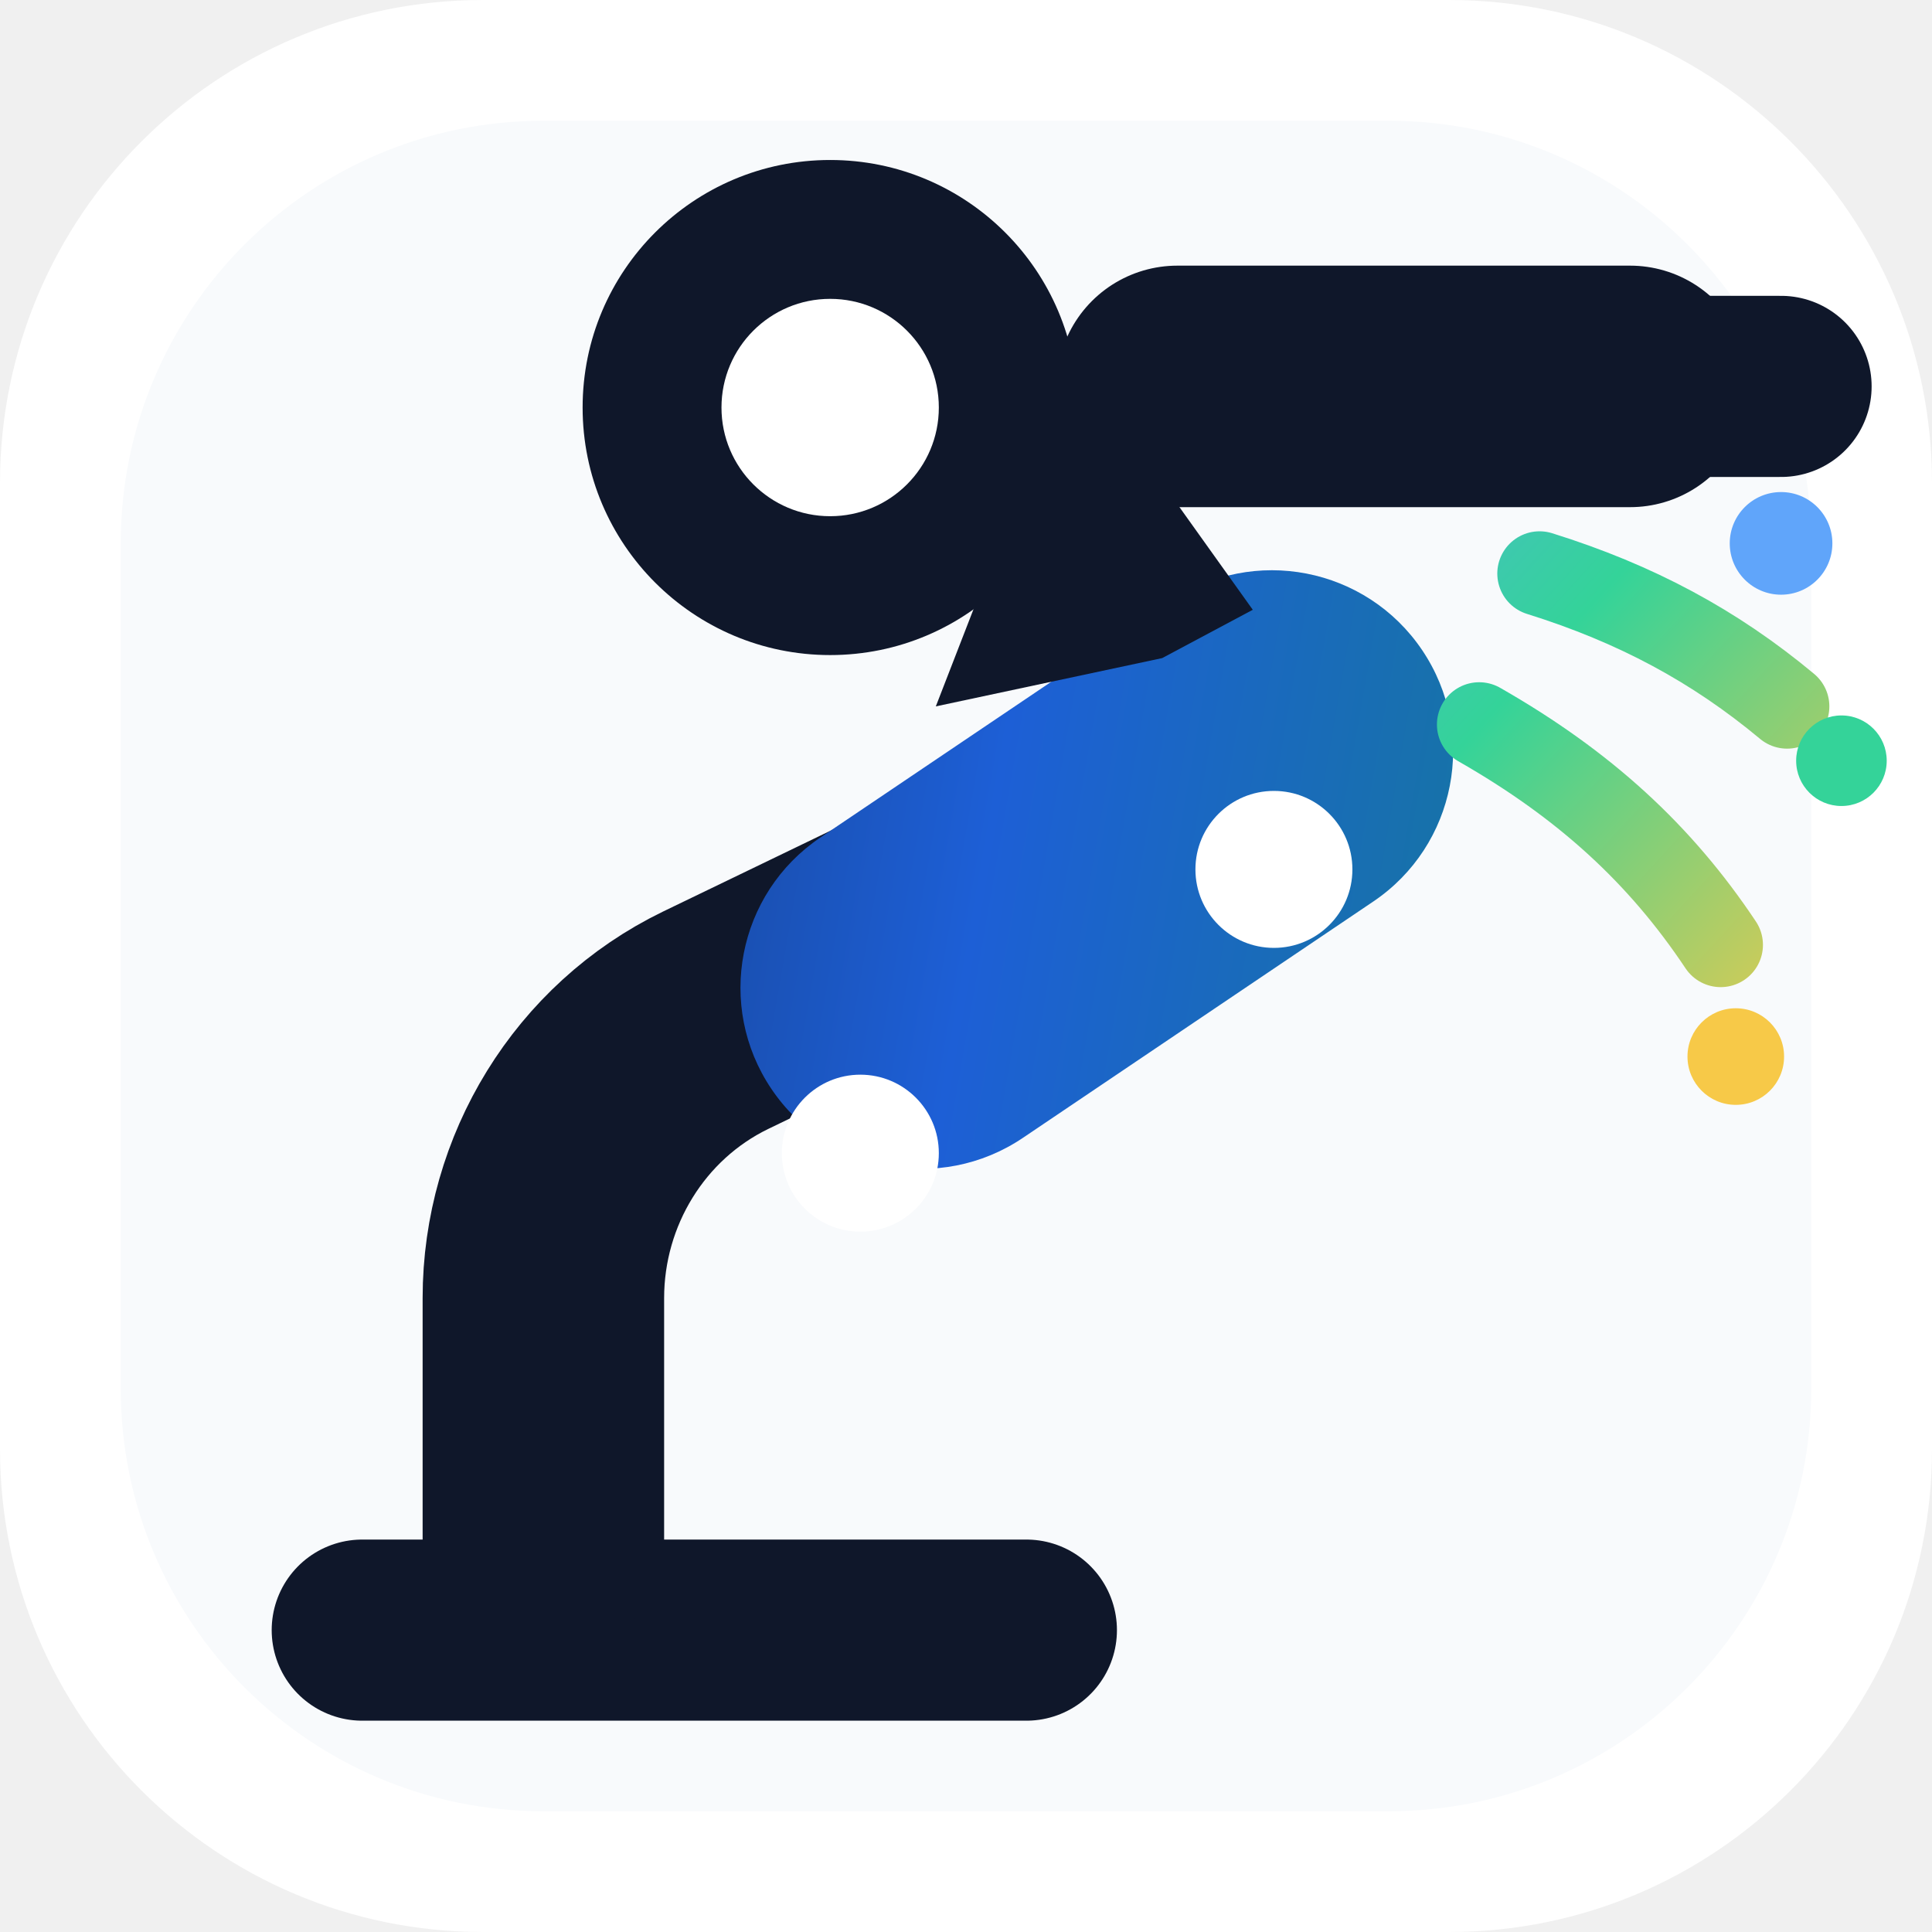
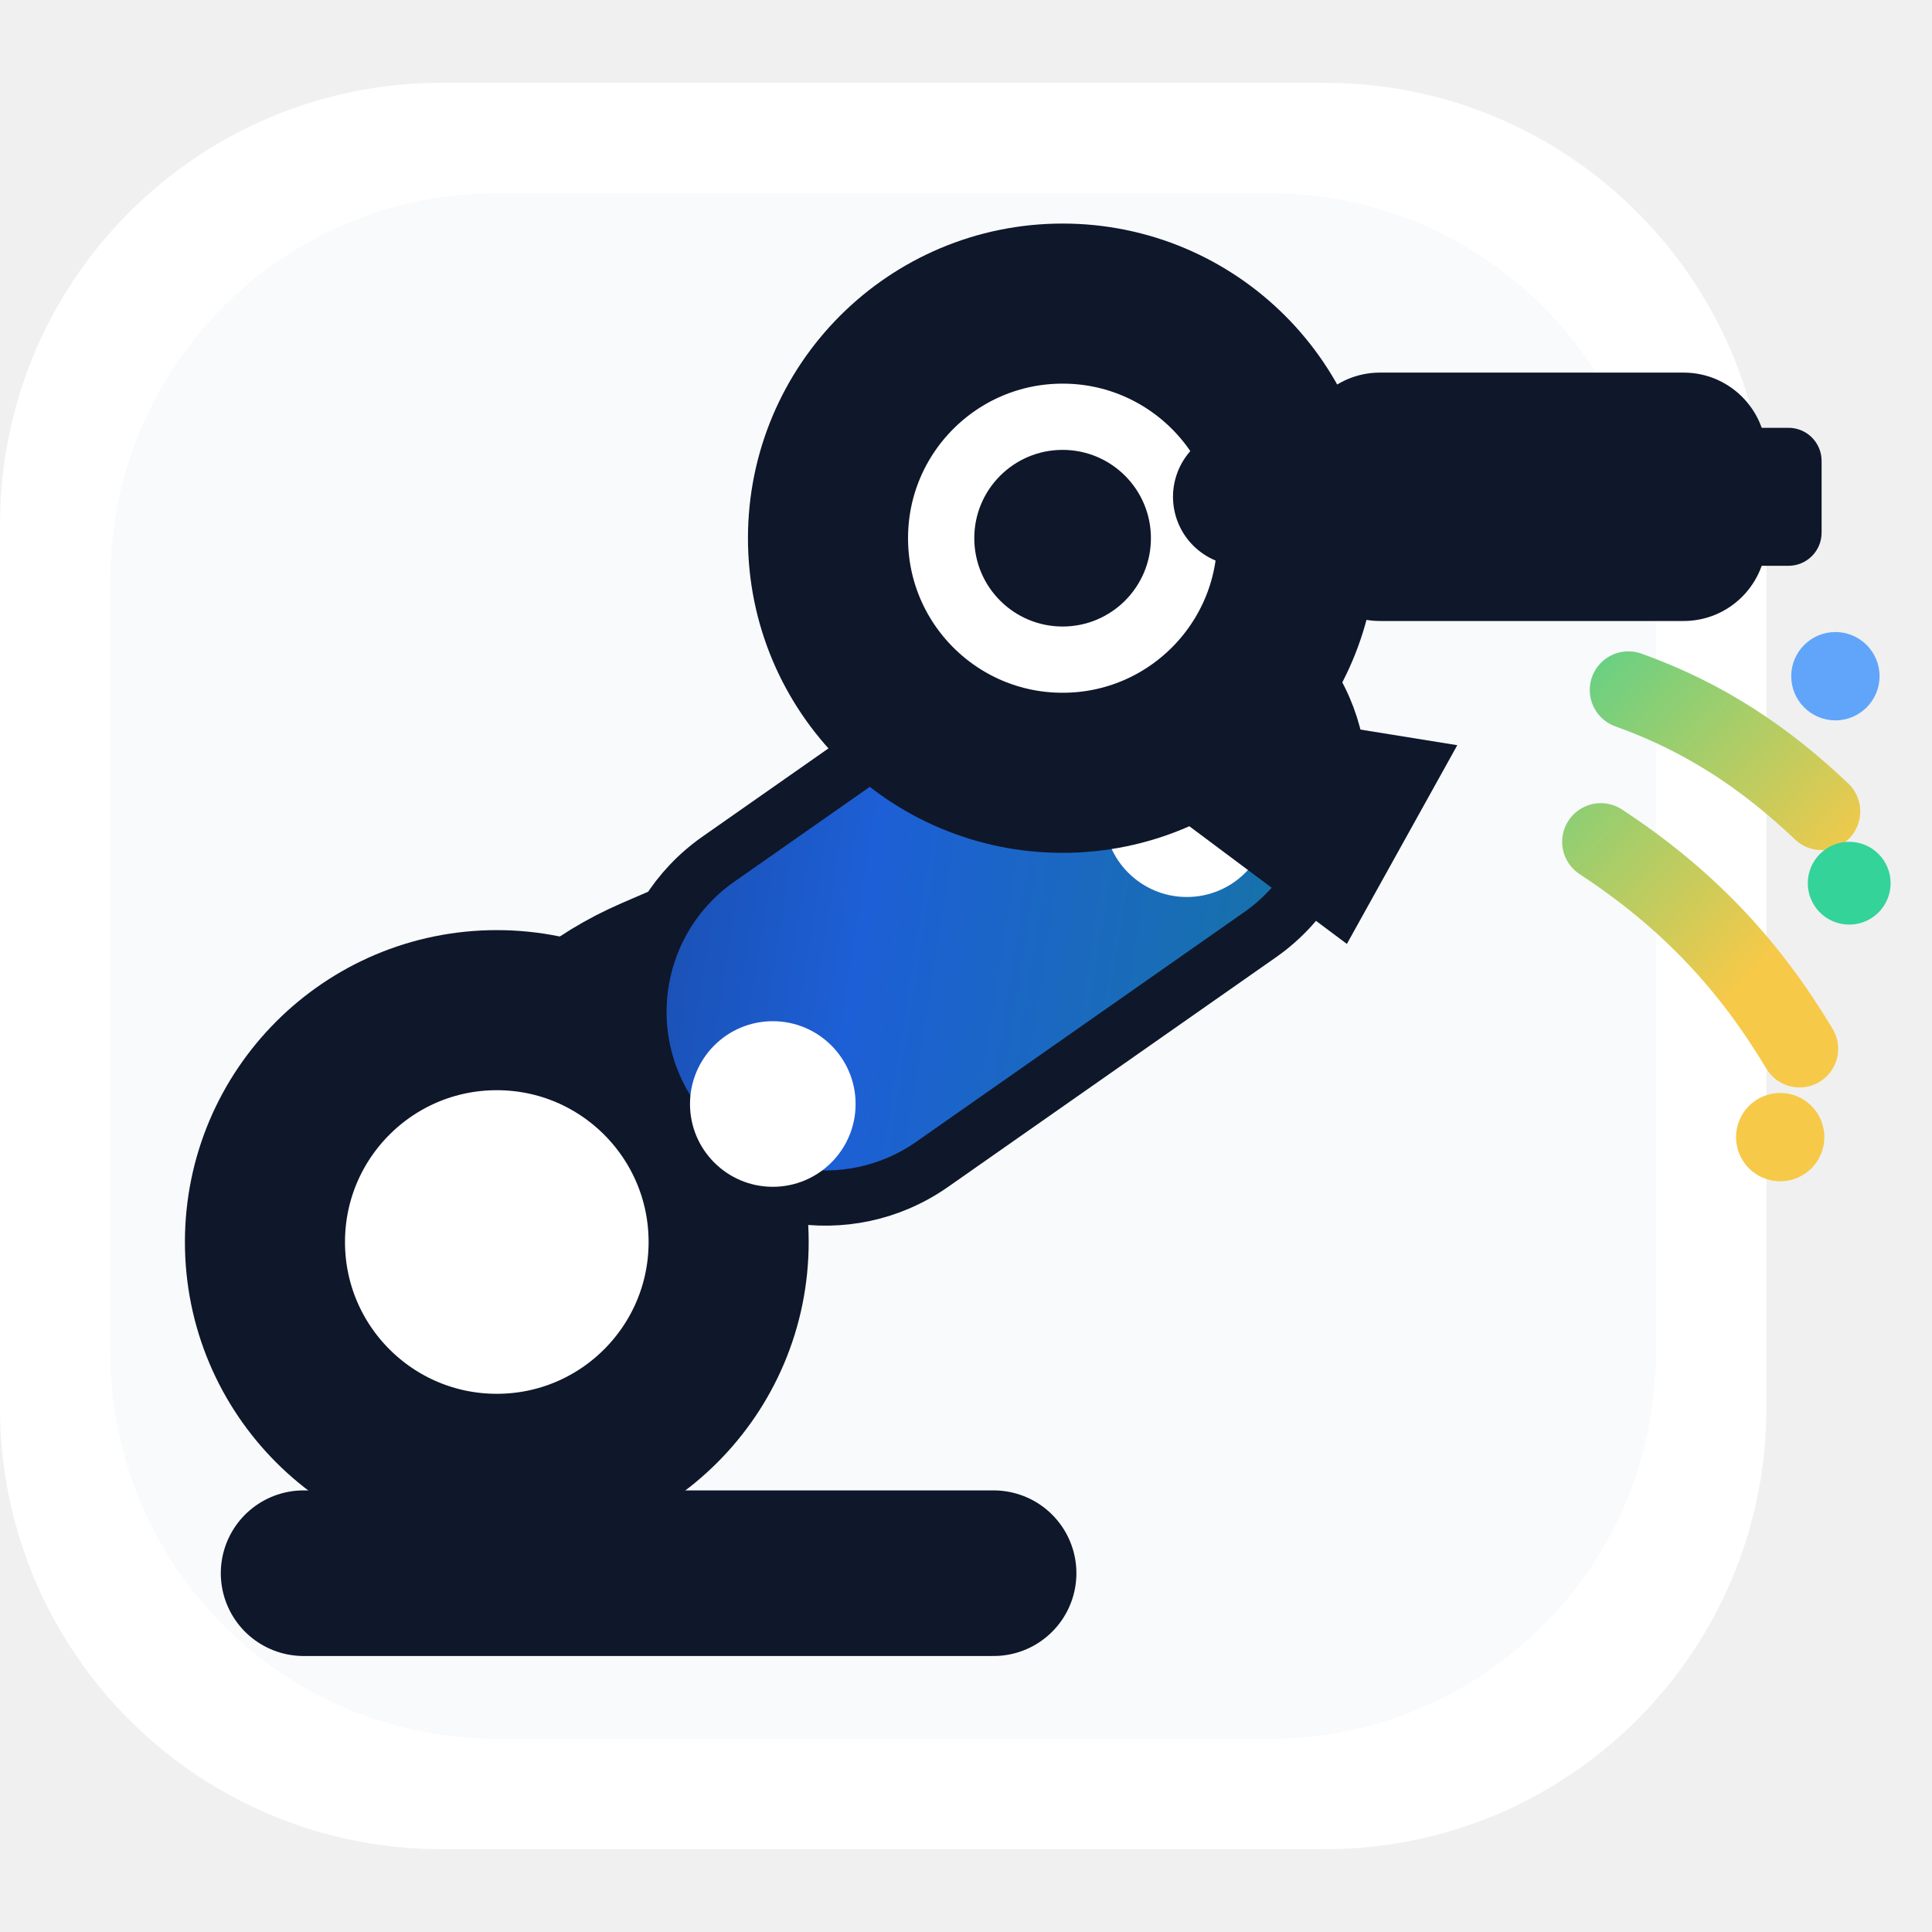
- <svg xmlns="http://www.w3.org/2000/svg" width="64" height="64" viewBox="0 0 64 64" fill="none">
+ <svg xmlns="http://www.w3.org/2000/svg" width="64" height="64" viewBox="0 0 70 64" fill="none">
  <defs>
    <linearGradient id="robotGradient" x1="6" y1="8" x2="58" y2="58" gradientUnits="userSpaceOnUse">
      <stop stop-color="#0F172A" />
      <stop offset="0.52" stop-color="#1D5FD6" />
      <stop offset="1" stop-color="#0F8B6F" />
    </linearGradient>
    <linearGradient id="sprayGradient" x1="38" y1="12" x2="62" y2="34" gradientUnits="userSpaceOnUse">
      <stop stop-color="#60A5FA" />
      <stop offset="0.5" stop-color="#34D399" />
      <stop offset="1" stop-color="#F7C948" />
    </linearGradient>
  </defs>
  <rect width="64" height="64" rx="16" fill="#FFFFFF" />
  <rect x="4" y="4" width="56" height="56" rx="14" fill="#F8FAFC" />
-   <path d="M12 54H34" stroke="#0F172A" stroke-width="6" stroke-linecap="round" />
-   <path d="M18 51V43C18 39.1 20.2 35.5 23.7 33.8L29.5 31" stroke="#0F172A" stroke-width="8" stroke-linecap="round" />
-   <rect x="22.2" y="31.1" width="26" height="12" rx="6" transform="rotate(-34 22.2 31.1)" fill="url(#robotGradient)" />
-   <circle cx="28.5" cy="38.2" r="2.6" fill="#FFFFFF" />
-   <circle cx="42.2" cy="28.8" r="2.6" fill="#FFFFFF" />
-   <path d="M41.5 20.2L35.5 11.8L31 23.4L38.5 21.8L41.5 20.2Z" fill="#0F172A" />
-   <circle cx="27.5" cy="13.5" r="8.2" fill="#0F172A" />
-   <circle cx="27.5" cy="13.5" r="3.6" fill="#FFFFFF" />
-   <path d="M39 12.8H54" stroke="#0F172A" stroke-width="8" stroke-linecap="round" />
-   <path d="M56 12.8H59" stroke="#0F172A" stroke-width="6" stroke-linecap="round" />
-   <path d="M51 19C54.2 20 56.8 21.4 59.2 23.4" stroke="url(#sprayGradient)" stroke-width="2.8" stroke-linecap="round" />
-   <path d="M49 24C52.5 26 55 28.3 57 31.3" stroke="url(#sprayGradient)" stroke-width="2.8" stroke-linecap="round" />
-   <circle cx="59" cy="18" r="1.7" fill="#60A5FA" />
-   <circle cx="61" cy="25.2" r="1.5" fill="#34D399" />
-   <circle cx="57.5" cy="35" r="1.6" fill="#F7C948" />
+   <path d="M11 54H36" stroke="#0F172A" stroke-width="6" stroke-linecap="round" />
+   <path d="M18 51V42.5C18 38.5 20.4 35 24.1 33.4L27.8 31.8" stroke="#0F172A" stroke-width="8" stroke-linecap="round" />
+   <circle cx="18" cy="42" r="8.4" fill="#FFFFFF" stroke="#0F172A" stroke-width="5.8" />
+   <rect x="20.5" y="32" width="28" height="13.5" rx="6.75" transform="rotate(-35 20.5 32)" fill="url(#robotGradient)" stroke="#0F172A" stroke-width="2" />
+   <circle cx="28" cy="37" r="3" fill="#FFFFFF" />
+   <circle cx="43" cy="26.5" r="3" fill="#FFFFFF" />
+   <circle cx="38.5" cy="16.5" r="8.5" fill="#FFFFFF" stroke="#0F172A" stroke-width="5.8" />
+   <circle cx="38.5" cy="16.5" r="3.2" fill="#0F172A" />
+   <path d="M40.5 25L48.8 31.2L52.8 24L43.5 22.5L40.5 25Z" fill="#0F172A" />
+   <rect x="47" y="10.5" width="17" height="9" rx="3" fill="#0F172A" />
+   <path d="M45 15H50" stroke="#0F172A" stroke-width="5" stroke-linecap="round" />
+   <rect x="62" y="12.5" width="4" height="5" rx="1.2" fill="#0F172A" />
+   <path d="M59 22C61.8 23 64 24.5 66 26.4" stroke="url(#sprayGradient)" stroke-width="2.8" stroke-linecap="round" />
+   <path d="M58 27.5C61.2 29.6 63.4 32 65.2 35" stroke="url(#sprayGradient)" stroke-width="2.8" stroke-linecap="round" />
+   <circle cx="66.5" cy="21.5" r="1.6" fill="#60A5FA" />
+   <circle cx="67" cy="29" r="1.5" fill="#34D399" />
+   <circle cx="64.5" cy="38.2" r="1.6" fill="#F7C948" />
</svg>
